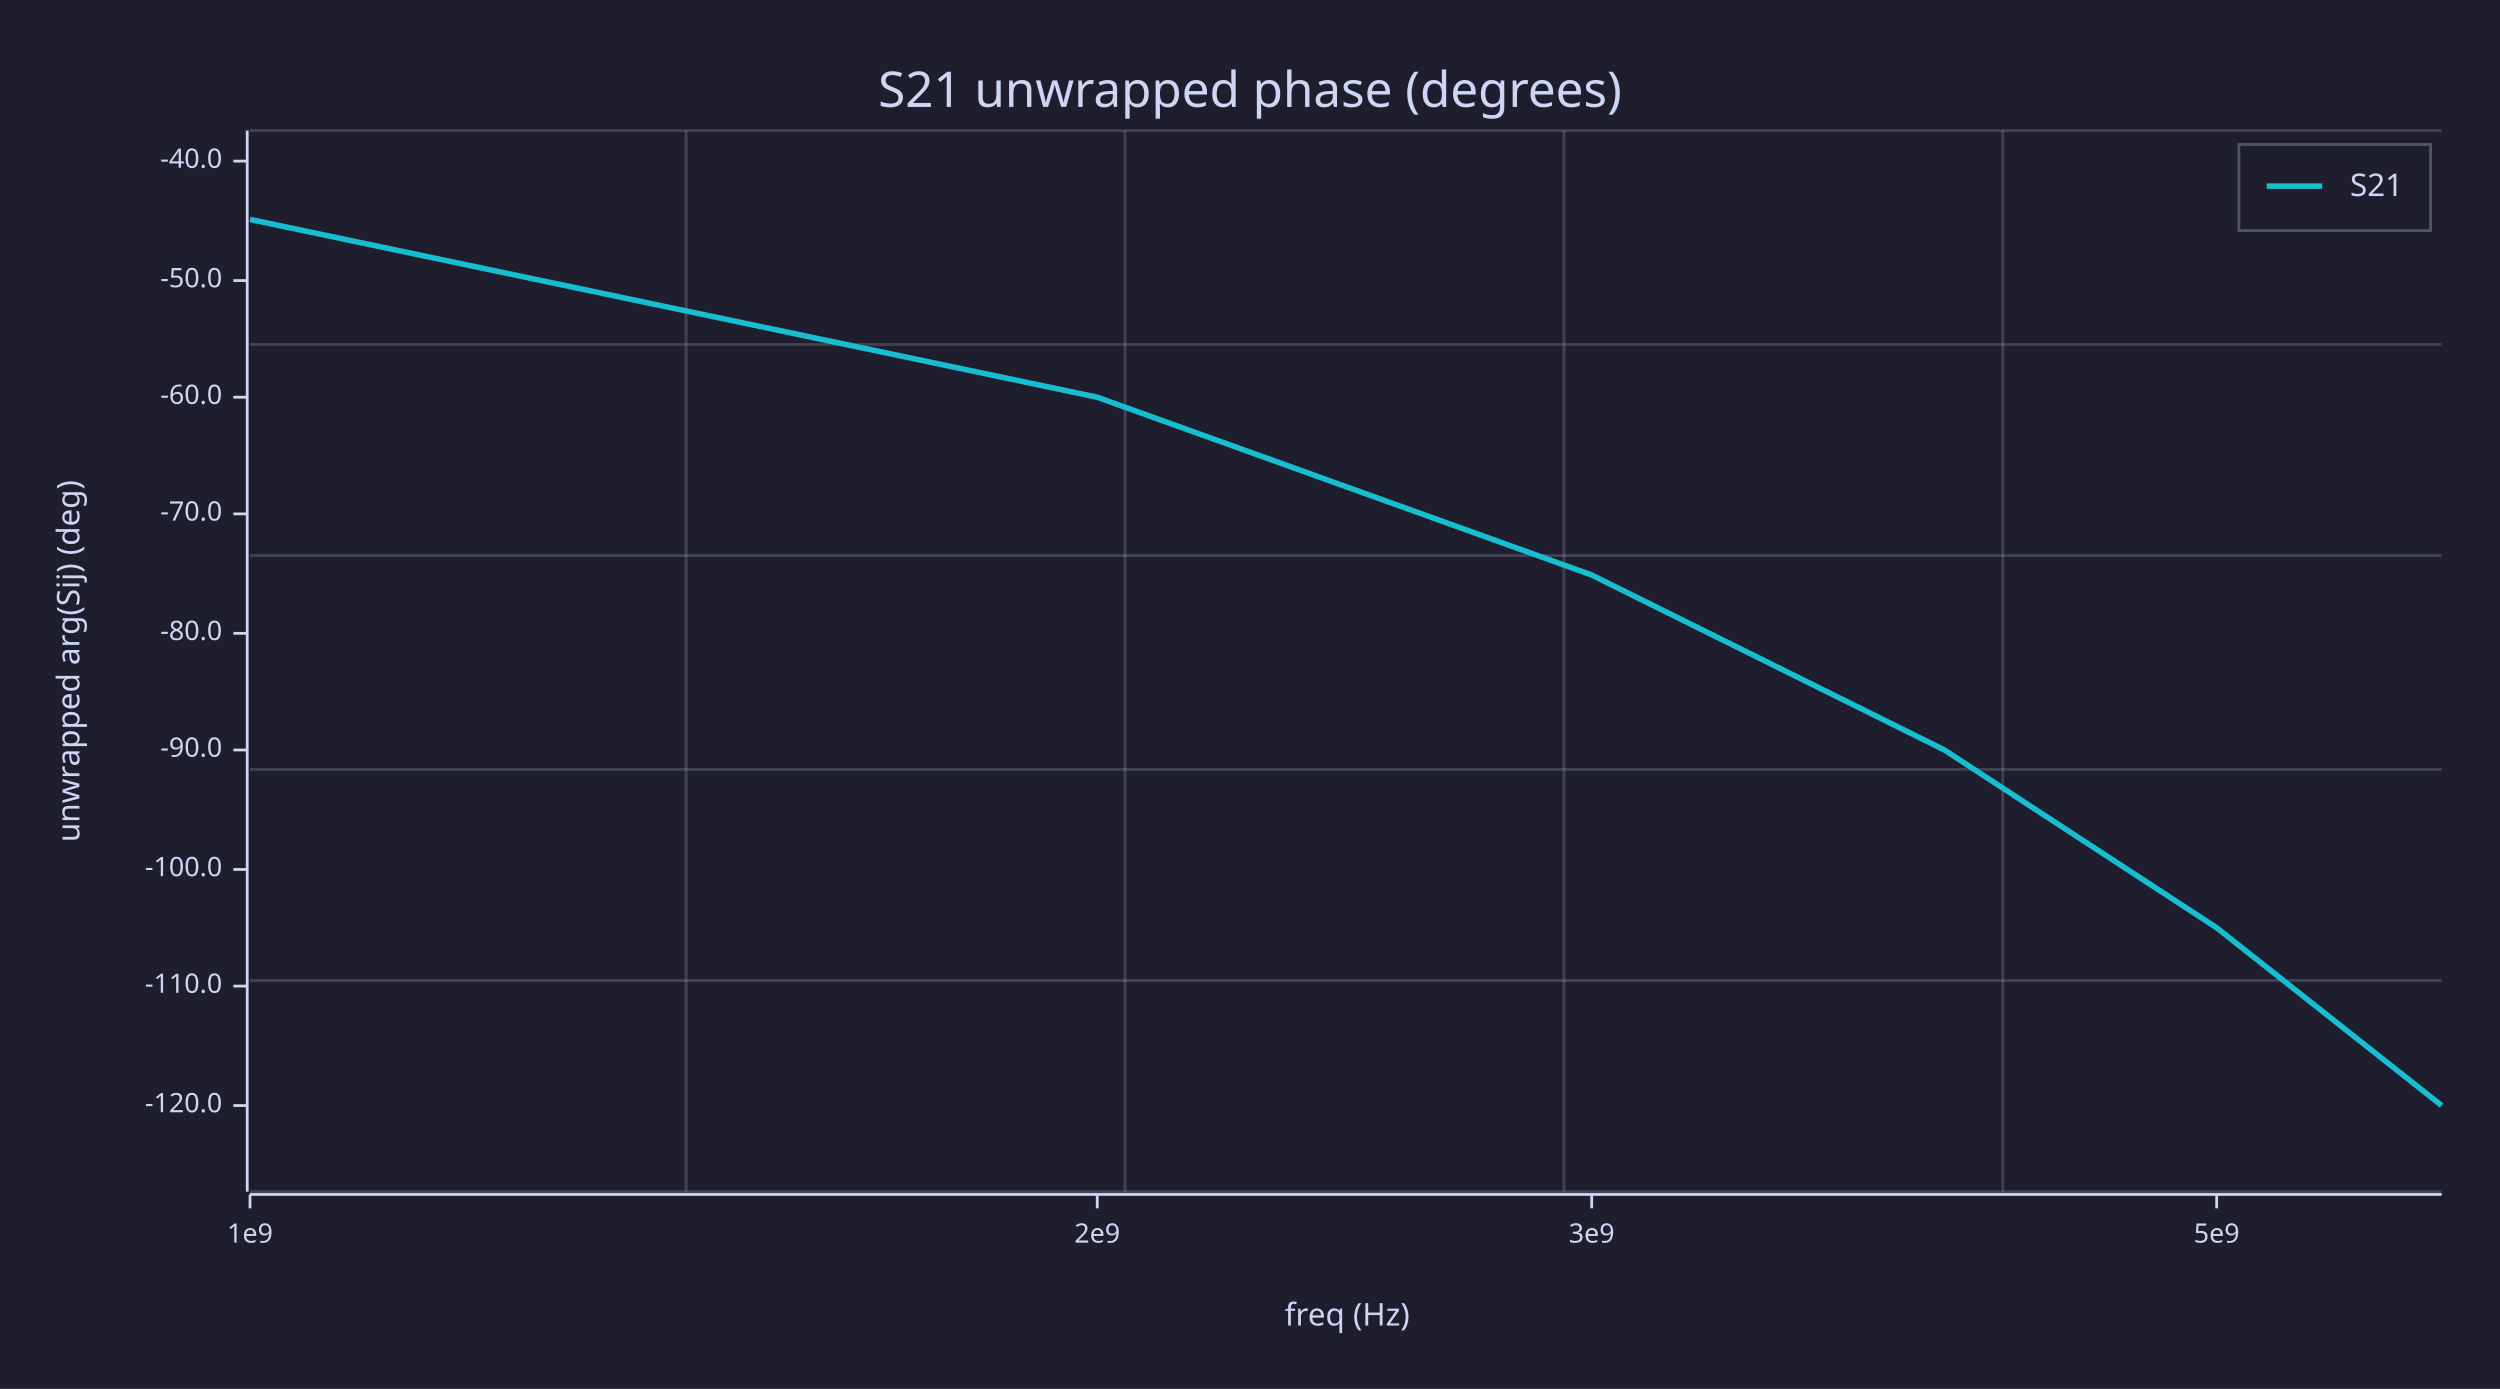
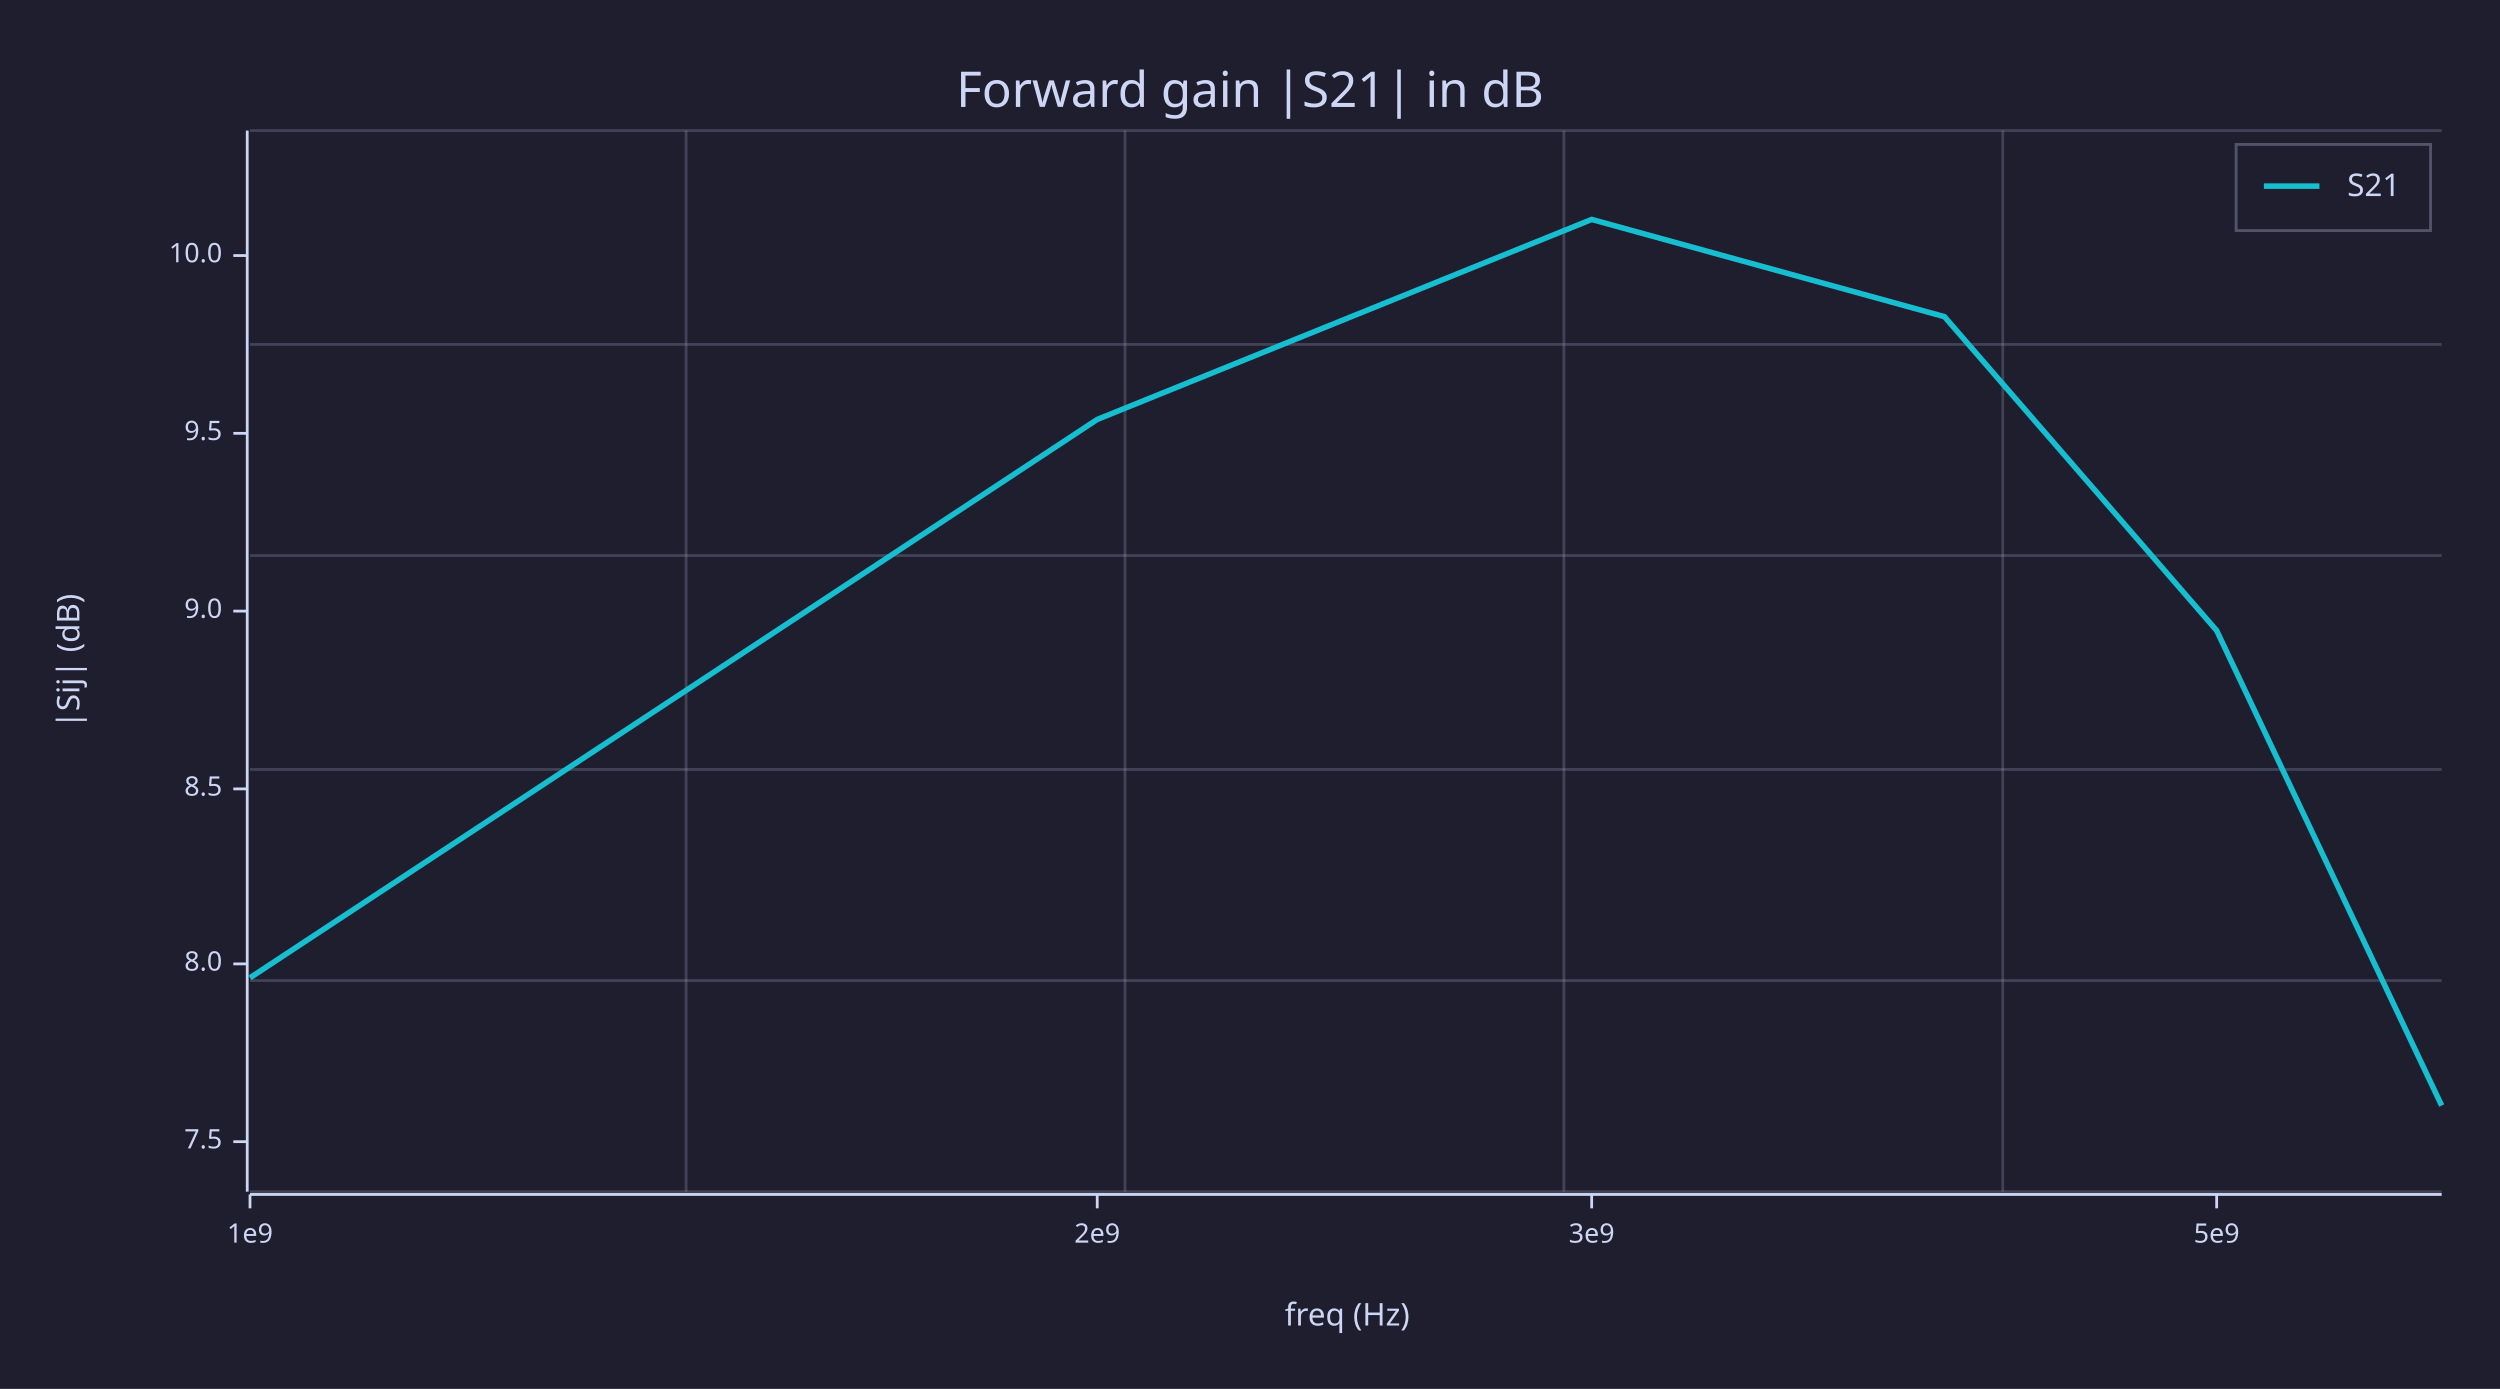
<svg xmlns="http://www.w3.org/2000/svg" width="900" height="500" viewBox="0 0 900 500">
  <rect x="0" y="0" width="900" height="500" opacity="1" fill="#1E1E2E" stroke="none" />
  <text x="450" y="25" dy="0.76em" text-anchor="middle" font-family="sans-serif" font-size="17.742" opacity="1" fill="#CDD6F4">
- S21 unwrapped phase (degrees)
+ Forward gain |S21| in dB
</text>
  <text x="20" y="238" dy="0.76em" text-anchor="middle" font-family="sans-serif" font-size="11.29" opacity="1" fill="#CDD6F4" transform="rotate(270, 20, 238)">
- unwrapped arg(Sij) (deg)
+ |Sij| (dB)
</text>
  <text x="485" y="480" dy="-0.5ex" text-anchor="middle" font-family="sans-serif" font-size="11.29" opacity="1" fill="#CDD6F4">
freq (Hz)
</text>
  <polyline fill="none" opacity="1" stroke="#CDD6F4" stroke-width="1" points="89,47 89,429 " />
-   <text x="80" y="398" dy="0.5ex" text-anchor="end" font-family="sans-serif" font-size="9.677" opacity="1" fill="#CDD6F4">
- -120.0
+   <text x="80" y="411" dy="0.5ex" text-anchor="end" font-family="sans-serif" font-size="9.677" opacity="1" fill="#CDD6F4">
+ 7.5
</text>
-   <polyline fill="none" opacity="1" stroke="#CDD6F4" stroke-width="1" points="84,398 89,398 " />
-   <text x="80" y="355" dy="0.5ex" text-anchor="end" font-family="sans-serif" font-size="9.677" opacity="1" fill="#CDD6F4">
- -110.0
+   <polyline fill="none" opacity="1" stroke="#CDD6F4" stroke-width="1" points="84,411 89,411 " />
+   <text x="80" y="347" dy="0.5ex" text-anchor="end" font-family="sans-serif" font-size="9.677" opacity="1" fill="#CDD6F4">
+ 8.0
</text>
-   <polyline fill="none" opacity="1" stroke="#CDD6F4" stroke-width="1" points="84,355 89,355 " />
-   <text x="80" y="313" dy="0.5ex" text-anchor="end" font-family="sans-serif" font-size="9.677" opacity="1" fill="#CDD6F4">
- -100.0
+   <polyline fill="none" opacity="1" stroke="#CDD6F4" stroke-width="1" points="84,347 89,347 " />
+   <text x="80" y="284" dy="0.5ex" text-anchor="end" font-family="sans-serif" font-size="9.677" opacity="1" fill="#CDD6F4">
+ 8.5
</text>
-   <polyline fill="none" opacity="1" stroke="#CDD6F4" stroke-width="1" points="84,313 89,313 " />
-   <text x="80" y="270" dy="0.5ex" text-anchor="end" font-family="sans-serif" font-size="9.677" opacity="1" fill="#CDD6F4">
- -90.0
+   <polyline fill="none" opacity="1" stroke="#CDD6F4" stroke-width="1" points="84,284 89,284 " />
+   <text x="80" y="220" dy="0.5ex" text-anchor="end" font-family="sans-serif" font-size="9.677" opacity="1" fill="#CDD6F4">
+ 9.0
</text>
-   <polyline fill="none" opacity="1" stroke="#CDD6F4" stroke-width="1" points="84,270 89,270 " />
-   <text x="80" y="228" dy="0.5ex" text-anchor="end" font-family="sans-serif" font-size="9.677" opacity="1" fill="#CDD6F4">
- -80.0
+   <polyline fill="none" opacity="1" stroke="#CDD6F4" stroke-width="1" points="84,220 89,220 " />
+   <text x="80" y="156" dy="0.5ex" text-anchor="end" font-family="sans-serif" font-size="9.677" opacity="1" fill="#CDD6F4">
+ 9.5
</text>
-   <polyline fill="none" opacity="1" stroke="#CDD6F4" stroke-width="1" points="84,228 89,228 " />
-   <text x="80" y="185" dy="0.5ex" text-anchor="end" font-family="sans-serif" font-size="9.677" opacity="1" fill="#CDD6F4">
- -70.0
+   <polyline fill="none" opacity="1" stroke="#CDD6F4" stroke-width="1" points="84,156 89,156 " />
+   <text x="80" y="92" dy="0.5ex" text-anchor="end" font-family="sans-serif" font-size="9.677" opacity="1" fill="#CDD6F4">
+ 10.0
</text>
-   <polyline fill="none" opacity="1" stroke="#CDD6F4" stroke-width="1" points="84,185 89,185 " />
-   <text x="80" y="143" dy="0.5ex" text-anchor="end" font-family="sans-serif" font-size="9.677" opacity="1" fill="#CDD6F4">
- -60.0
- </text>
-   <polyline fill="none" opacity="1" stroke="#CDD6F4" stroke-width="1" points="84,143 89,143 " />
-   <text x="80" y="101" dy="0.5ex" text-anchor="end" font-family="sans-serif" font-size="9.677" opacity="1" fill="#CDD6F4">
- -50.0
- </text>
-   <polyline fill="none" opacity="1" stroke="#CDD6F4" stroke-width="1" points="84,101 89,101 " />
-   <text x="80" y="58" dy="0.5ex" text-anchor="end" font-family="sans-serif" font-size="9.677" opacity="1" fill="#CDD6F4">
- -40.0
- </text>
-   <polyline fill="none" opacity="1" stroke="#CDD6F4" stroke-width="1" points="84,58 89,58 " />
+   <polyline fill="none" opacity="1" stroke="#CDD6F4" stroke-width="1" points="84,92 89,92 " />
  <polyline fill="none" opacity="1" stroke="#CDD6F4" stroke-width="1" points="90,430 879,430 " />
  <text x="90" y="440" dy="0.76em" text-anchor="middle" font-family="sans-serif" font-size="9.677" opacity="1" fill="#CDD6F4">
1e9
</text>
  <polyline fill="none" opacity="1" stroke="#CDD6F4" stroke-width="1" points="90,430 90,435 " />
  <text x="395" y="440" dy="0.76em" text-anchor="middle" font-family="sans-serif" font-size="9.677" opacity="1" fill="#CDD6F4">
2e9
</text>
  <polyline fill="none" opacity="1" stroke="#CDD6F4" stroke-width="1" points="395,430 395,435 " />
  <text x="573" y="440" dy="0.76em" text-anchor="middle" font-family="sans-serif" font-size="9.677" opacity="1" fill="#CDD6F4">
3e9
</text>
  <polyline fill="none" opacity="1" stroke="#CDD6F4" stroke-width="1" points="573,430 573,435 " />
  <text x="798" y="440" dy="0.76em" text-anchor="middle" font-family="sans-serif" font-size="9.677" opacity="1" fill="#CDD6F4">
5e9
</text>
  <polyline fill="none" opacity="1" stroke="#CDD6F4" stroke-width="1" points="798,430 798,435 " />
  <polyline fill="none" opacity="0.3" stroke="#9696B4" stroke-width="1" points="90,429 879,429 " />
  <polyline fill="none" opacity="0.3" stroke="#9696B4" stroke-width="1" points="90,353 879,353 " />
  <polyline fill="none" opacity="0.3" stroke="#9696B4" stroke-width="1" points="90,277 879,277 " />
  <polyline fill="none" opacity="0.3" stroke="#9696B4" stroke-width="1" points="90,200 879,200 " />
  <polyline fill="none" opacity="0.3" stroke="#9696B4" stroke-width="1" points="90,124 879,124 " />
  <polyline fill="none" opacity="0.3" stroke="#9696B4" stroke-width="1" points="90,47 879,47 " />
  <polyline fill="none" opacity="0.3" stroke="#9696B4" stroke-width="1" points="247,429 247,47 " />
  <polyline fill="none" opacity="0.3" stroke="#9696B4" stroke-width="1" points="405,429 405,47 " />
  <polyline fill="none" opacity="0.3" stroke="#9696B4" stroke-width="1" points="563,429 563,47 " />
  <polyline fill="none" opacity="0.3" stroke="#9696B4" stroke-width="1" points="721,429 721,47 " />
-   <polyline fill="none" opacity="1" stroke="#17BECF" stroke-width="2" points="90,79 395,143 573,207 700,270 798,334 879,398 " />
-   <rect x="806" y="52" width="69" height="31" opacity="0.85" fill="#1E1E2E" stroke="none" />
-   <rect x="806" y="52" width="69" height="31" opacity="0.3" fill="none" stroke="#CDD6F4" />
-   <text x="846" y="62" dy="0.76em" text-anchor="start" font-family="sans-serif" font-size="11.29" opacity="1" fill="#CDD6F4">
+   <polyline fill="none" opacity="1" stroke="#17BECF" stroke-width="2" points="90,352 395,151 573,79 700,114 798,227 879,398 " />
+   <rect x="805" y="52" width="70" height="31" opacity="0.85" fill="#1E1E2E" stroke="none" />
+   <rect x="805" y="52" width="70" height="31" opacity="0.3" fill="none" stroke="#CDD6F4" />
+   <text x="845" y="62" dy="0.76em" text-anchor="start" font-family="sans-serif" font-size="11.29" opacity="1" fill="#CDD6F4">
S21
</text>
-   <polyline fill="none" opacity="1" stroke="#17BECF" stroke-width="2" points="816,67 836,67 " />
+   <polyline fill="none" opacity="1" stroke="#17BECF" stroke-width="2" points="815,67 835,67 " />
</svg>
